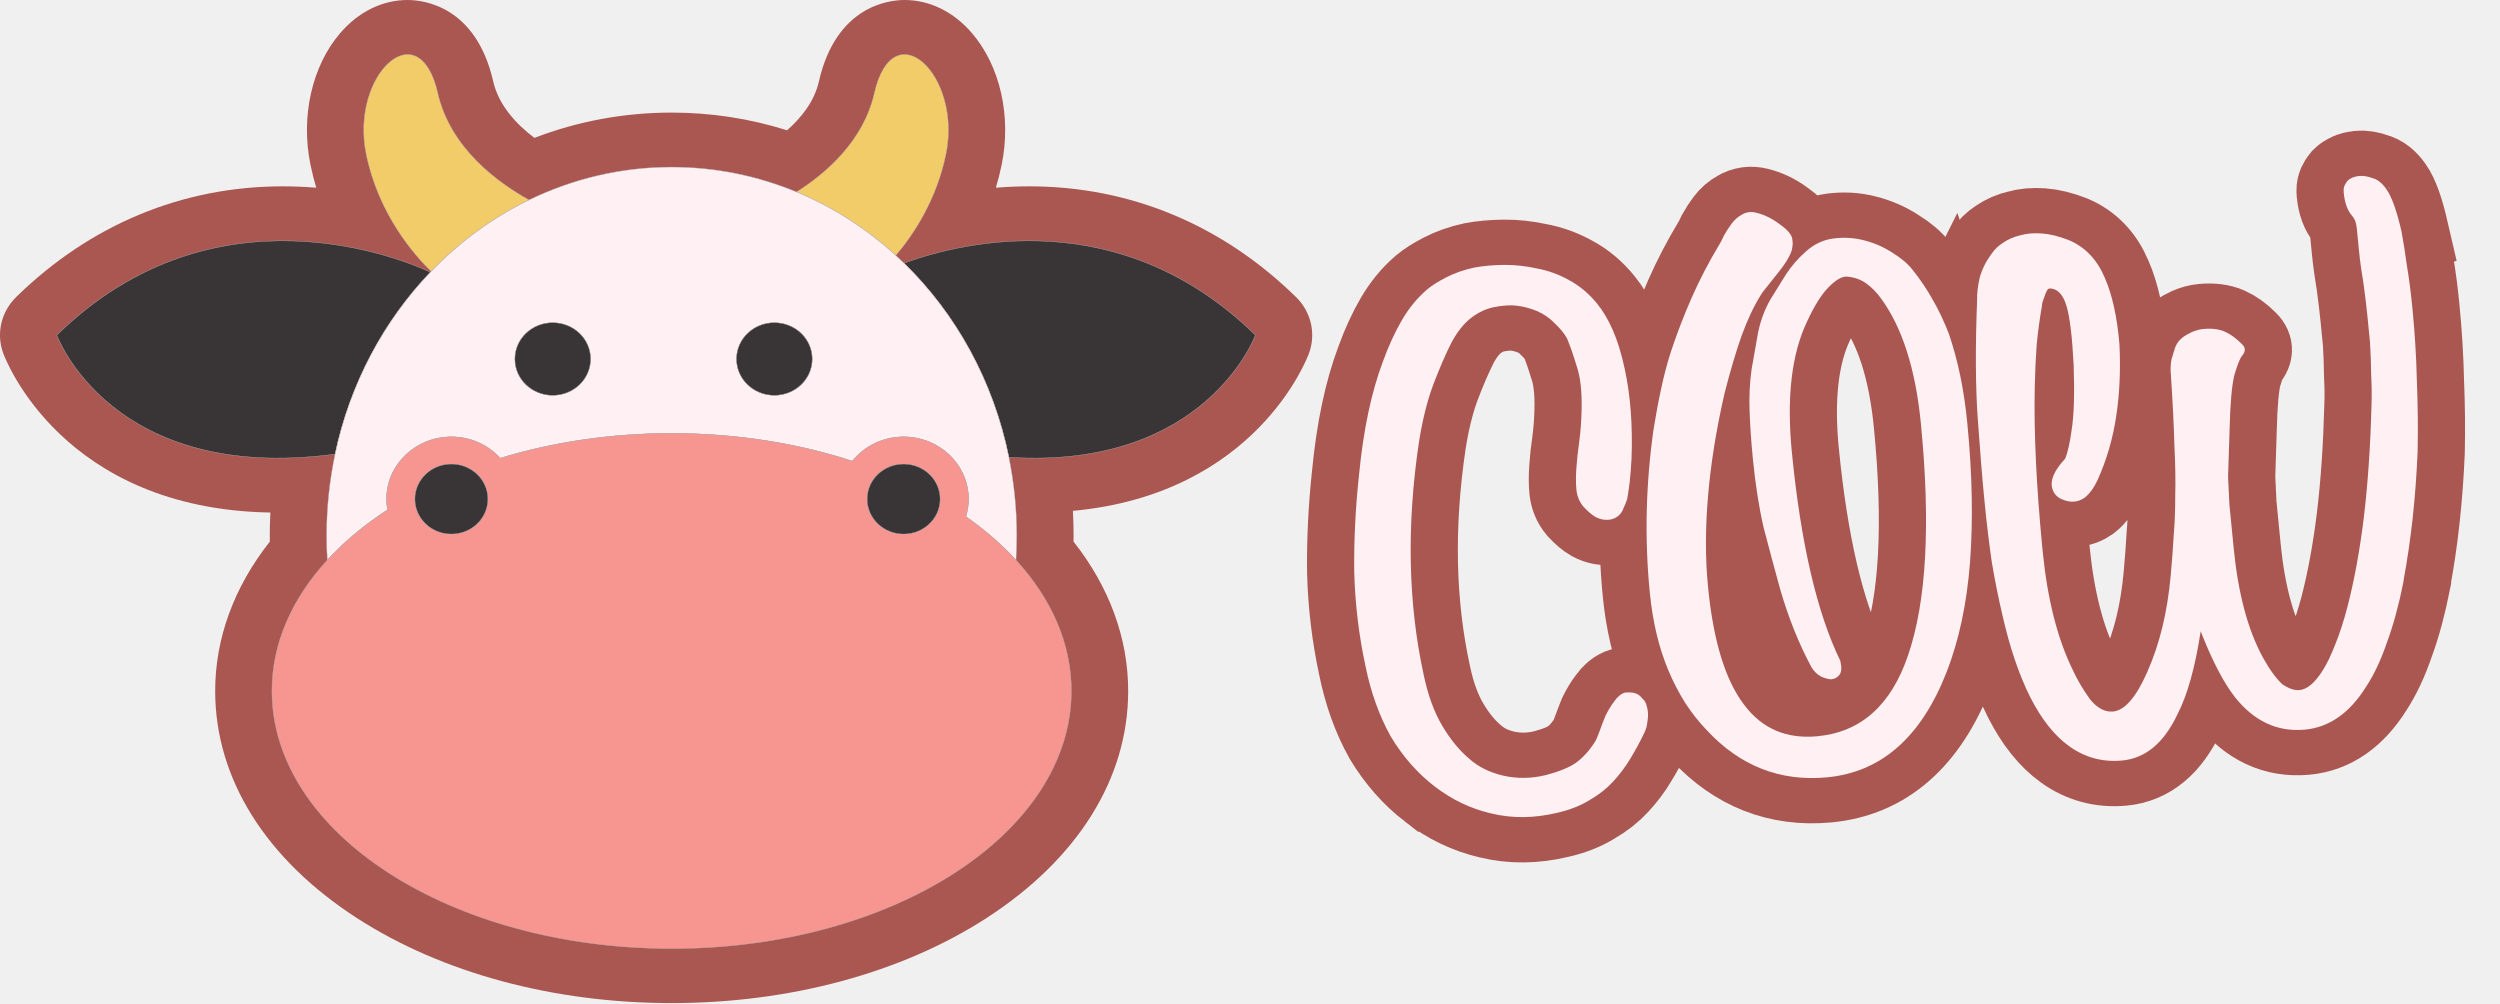
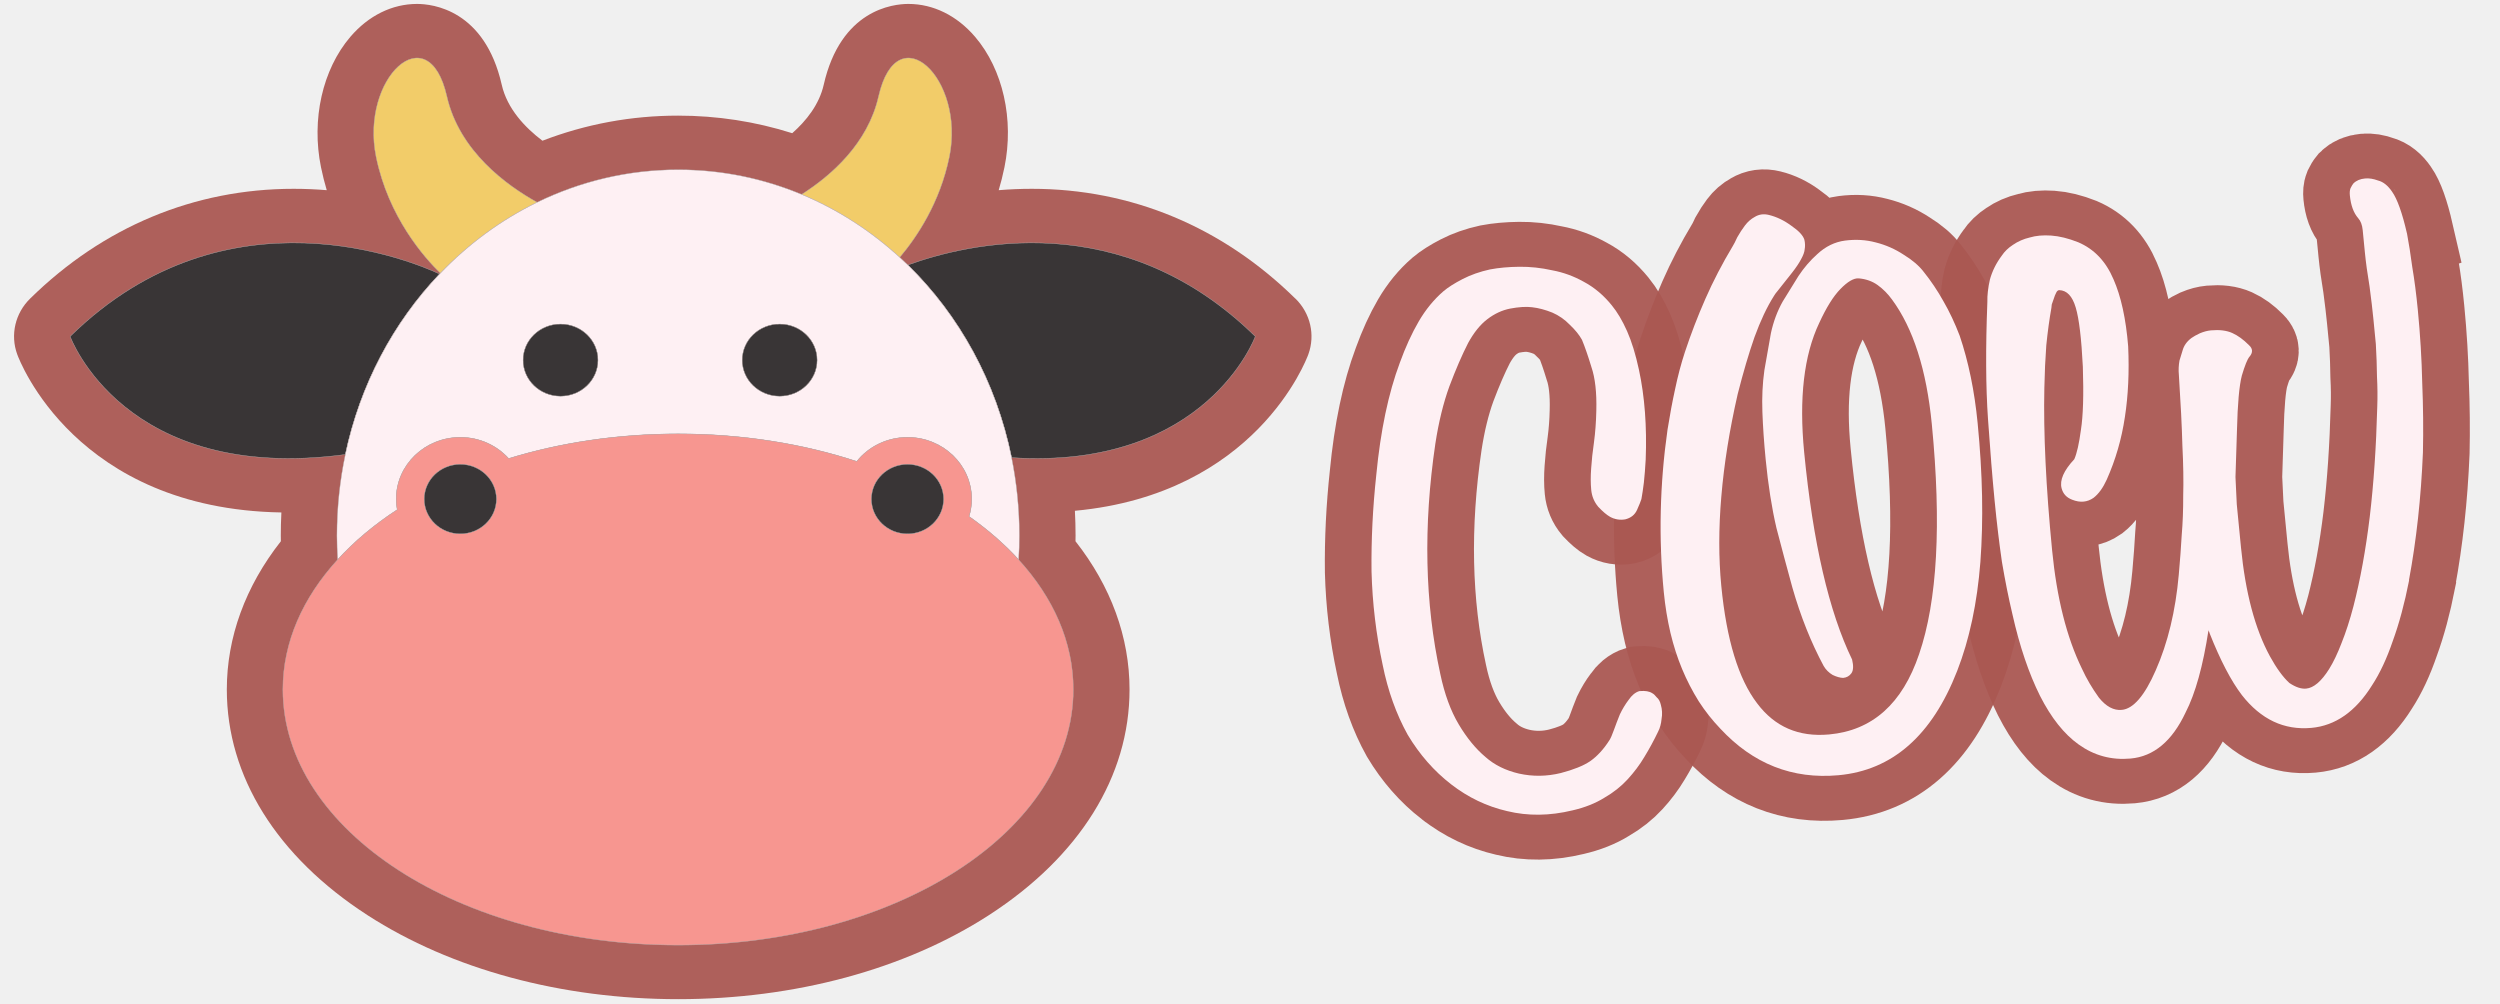
<svg xmlns="http://www.w3.org/2000/svg" width="162" height="65" viewBox="0 0 162 65" id="svg6809" version="1.1">
  <defs id="defs6811" />
  <g id="layer1" transform="translate(0,-987.3622)">
    <g id="g3451">
-       <g transform="matrix(0.3930715,0,0,0.377194,-973.4,843.1464)" id="g6075">
-         <path id="path4164-6-2" style="fill:#aa5752;fill-opacity:1;fill-rule:nonzero;stroke:none;stroke-width:0.106;stroke-opacity:1" d="m 2690.033,433.361 c -12.187,-12.438 -27.383,-19.012 -43.946,-19.012 -1.899,0 -3.743,0.085 -5.519,0.237 0.368,-1.273 0.692,-2.596 0.961,-3.966 1.629,-8.279 -0.247,-16.933 -4.895,-22.584 -3.022,-3.674 -6.97,-5.697 -11.119,-5.697 -2.594,0 -11.279,1.01 -14.122,14.003 -0.746,3.413 -2.892,6.22 -5.248,8.381 -6.148,-2.021 -12.524,-3.042 -19.025,-3.042 -7.813,0 -15.4,1.46 -22.627,4.345 -2.882,-2.269 -5.874,-5.526 -6.784,-9.684 -2.842,-12.993 -11.528,-14.003 -14.122,-14.003 -4.149,0 -8.098,2.023 -11.118,5.697 -4.648,5.651 -6.524,14.305 -4.896,22.584 0.27,1.371 0.592,2.694 0.958,3.966 -1.774,-0.151 -3.615,-0.237 -5.514,-0.237 -16.564,0 -31.761,6.575 -43.949,19.013 -2.494,2.544 -3.327,6.282 -2.149,9.644 0.387,1.105 9.774,26.782 44.048,27.384 -0.065,1.33 -0.099,2.664 -0.099,3.998 0,0.326 0,0.656 0.013,0.989 -5.91,7.812 -9.013,16.615 -9.013,25.668 0,15.039 8.325,28.913 23.442,39.067 13.973,9.385 32.374,14.553 51.815,14.553 19.44,0 37.842,-5.168 51.815,-14.553 15.116,-10.154 23.441,-24.028 23.441,-39.067 0,-9.053 -3.101,-17.857 -9.011,-25.668 0.013,-0.333 0.013,-0.663 0.013,-0.989 0,-1.429 -0.038,-2.858 -0.112,-4.285 30.103,-2.904 38.559,-26.05 38.927,-27.098 1.173,-3.361 0.343,-7.098 -2.153,-9.641" />
-         <path id="path4180-6-6" style="fill:#f2cc69;fill-opacity:1;fill-rule:nonzero;stroke:#b3b3b3;stroke-width:0.062" d="m 2632.345,408.812 c 2.673,-13.589 -8.688,-24.728 -11.808,-10.471 -1.794,8.201 -7.933,13.744 -12.829,16.977 6.019,2.603 11.54,6.313 16.364,10.906 2.919,-3.593 6.72,-9.525 8.272,-17.413" />
-         <path id="path4182-3-1" style="fill:#393536;fill-opacity:1;fill-rule:nonzero;stroke:#b3b3b3;stroke-width:0.062" d="m 2683.35,439.913 c -22.19,-22.646 -48.074,-16.101 -57.933,-12.371 8.575,8.696 14.749,20.273 17.298,33.356 32.536,2.151 40.636,-20.985 40.636,-20.985" />
-         <path id="path4184-5-8" style="fill:#f2cc69;fill-opacity:1;fill-rule:nonzero;stroke:#b3b3b3;stroke-width:0.062" d="m 2563.61,416.687 c -5.05,-2.905 -12.965,-8.841 -15.044,-18.345 -3.119,-14.258 -14.48,-3.119 -11.807,10.471 2.053,10.438 8.045,17.453 10.716,20.149 4.674,-5.059 10.124,-9.233 16.135,-12.274" />
-         <path id="path4186-2-7" style="fill:#393536;fill-opacity:1;fill-rule:nonzero;stroke:#b3b3b3;stroke-width:0.062" d="m 2485.755,439.913 c 0,0 8.955,25.59 45.878,20.442 2.457,-12.097 8.024,-22.88 15.715,-31.256 -4.034,-1.964 -35.389,-15.928 -61.593,10.814" />
-         <path id="path4220-3-9" style="fill:#fef0f3;fill-opacity:1;fill-rule:nonzero;stroke:#b3b3b3;stroke-width:0.062" d="m 2604.052,450.25 c -3.445,0 -6.238,-2.793 -6.238,-6.238 0,-3.445 2.793,-6.238 6.238,-6.238 3.445,0 6.238,2.793 6.238,6.238 0,3.445 -2.792,6.238 -6.238,6.238 z m -36.536,0 c -3.445,0 -6.238,-2.793 -6.238,-6.238 0,-3.445 2.793,-6.238 6.238,-6.238 3.445,0 6.239,2.793 6.239,6.238 0,3.445 -2.793,6.238 -6.239,6.238 z m 56.558,-24.024 c -4.824,-4.593 -10.346,-8.303 -16.364,-10.906 -6.385,-2.761 -13.327,-4.279 -20.588,-4.279 -8.384,0 -16.344,2.021 -23.51,5.647 -6.011,3.042 -11.461,7.215 -16.135,12.274 l -0.127,0.138 c -7.691,8.376 -13.258,19.158 -15.715,31.256 -0.917,4.514 -1.403,9.209 -1.403,14.032 0,1.402 0.045,2.792 0.126,4.17 2.775,-3.153 6.114,-6.056 9.928,-8.643 -0.104,-0.599 -0.17,-1.212 -0.17,-1.842 0,-5.906 4.787,-10.693 10.693,-10.693 3.216,0 6.093,1.427 8.054,3.674 8.564,-2.735 18.145,-4.268 28.26,-4.268 10.717,0 20.836,1.72 29.781,4.769 1.956,-2.535 5.014,-4.175 8.464,-4.175 5.906,0 10.693,4.788 10.693,10.693 0,1.047 -0.157,2.056 -0.438,3.012 3.127,2.283 5.9,4.787 8.265,7.473 0.081,-1.379 0.126,-2.769 0.126,-4.17 0,-4.63 -0.451,-9.141 -1.297,-13.489 -2.549,-13.082 -8.723,-24.659 -17.298,-33.356 -0.441,-0.447 -0.89,-0.885 -1.343,-1.317" />
-         <path id="path4222-7-2" style="fill:#f79690;fill-opacity:1;fill-rule:nonzero;stroke:#b3b3b3;stroke-width:0.062" d="m 2550.807,462.057 c 3.322,0 6.015,2.693 6.015,6.015 0,3.322 -2.693,6.015 -6.015,6.015 -3.322,0 -6.015,-2.693 -6.015,-6.015 0,-3.322 2.693,-6.015 6.015,-6.015 z m 74.558,0 c 3.322,0 6.015,2.693 6.015,6.015 0,3.322 -2.693,6.015 -6.015,6.015 -3.322,0 -6.016,-2.693 -6.016,-6.015 0,-3.322 2.693,-6.015 6.016,-6.015 z m 10.256,9.027 c 0.28,-0.956 0.438,-1.965 0.438,-3.012 0,-5.906 -4.788,-10.693 -10.693,-10.693 -3.45,0 -6.508,1.64 -8.464,4.175 -8.945,-3.049 -19.064,-4.769 -29.781,-4.769 -10.115,0 -19.696,1.533 -28.26,4.268 -1.961,-2.247 -4.838,-3.674 -8.054,-3.674 -5.906,0 -10.693,4.788 -10.693,10.693 0,0.629 0.065,1.242 0.17,1.842 -3.813,2.588 -7.153,5.49 -9.928,8.643 -5.8,6.59 -9.132,14.277 -9.132,22.487 0,24.444 29.503,44.259 65.897,44.259 36.394,0 65.895,-19.815 65.895,-44.259 0,-8.21 -3.332,-15.897 -9.13,-22.487 -2.365,-2.686 -5.138,-5.19 -8.265,-7.473" />
-         <path id="path4224-2-0" style="fill:#393536;fill-opacity:1;fill-rule:nonzero;stroke:#b3b3b3;stroke-width:0.062" d="m 2567.516,437.774 c -3.445,0 -6.238,2.793 -6.238,6.238 0,3.445 2.793,6.238 6.238,6.238 3.445,0 6.239,-2.793 6.239,-6.238 0,-3.445 -2.793,-6.238 -6.239,-6.238" />
-         <path id="path4226-6-2" style="fill:#393536;fill-opacity:1;fill-rule:nonzero;stroke:#b3b3b3;stroke-width:0.062" d="m 2610.29,444.012 c 0,-3.445 -2.792,-6.238 -6.238,-6.238 -3.445,0 -6.238,2.793 -6.238,6.238 0,3.445 2.793,6.238 6.238,6.238 3.445,0 6.238,-2.793 6.238,-6.238" />
-         <path id="path4262-5-3" style="fill:#393536;fill-opacity:1;fill-rule:nonzero;stroke:#b3b3b3;stroke-width:0.062" d="m 2550.807,474.087 c 3.322,0 6.015,-2.693 6.015,-6.015 0,-3.322 -2.693,-6.015 -6.015,-6.015 -3.322,0 -6.015,2.693 -6.015,6.015 0,3.322 2.693,6.015 6.015,6.015" />
-         <path id="path4264-6-7" style="fill:#393536;fill-opacity:1;fill-rule:nonzero;stroke:#b3b3b3;stroke-width:0.062" d="m 2619.349,468.072 c 0,3.322 2.693,6.015 6.016,6.015 3.322,0 6.015,-2.693 6.015,-6.015 0,-3.322 -2.693,-6.015 -6.015,-6.015 -3.322,0 -6.016,2.693 -6.016,6.015" />
-       </g>
-       <g transform="matrix(0.1853881,0.01896453,-0.01976281,0.1778996,25.20214,931.3616)" id="g5819-5">
-         <g id="text5215-3-8-9" style="font-style:normal;font-variant:normal;font-weight:normal;font-stretch:normal;font-size:236.428px;line-height:125%;font-family:Ubuntu;-inkscape-font-specification:Ubuntu;letter-spacing:0px;word-spacing:0px;fill:#ffffff;fill-opacity:1;stroke:#aa5752;stroke-width:32.8;stroke-linecap:butt;stroke-linejoin:miter;stroke-miterlimit:4;stroke-dasharray:none;stroke-opacity:1" transform="matrix(0.9800887,-0.1985601,0.1985601,0.9800887,0,0)">
-           <path id="path3438" style="font-style:normal;font-variant:normal;font-weight:normal;font-stretch:normal;font-family:'Variane Script';-inkscape-font-specification:'Variane Script';fill:#ffffff;stroke:#aa5752;stroke-width:32.8;stroke-miterlimit:4;stroke-dasharray:none;stroke-opacity:1" d="m 305.945,629.258 q -8.275,-8.039 -13.476,-19.387 -4.965,-11.821 -6.384,-26.243 -1.891,-17.023 -0.709,-34.282 1.419,-17.259 4.965,-34.991 4.492,-23.879 12.058,-39.956 3.783,-8.275 8.039,-14.422 4.256,-6.147 9.694,-10.166 2.601,-1.891 7.093,-3.783 4.492,-1.891 9.93,-2.601 4.729,-0.473 10.403,0 5.674,0.473 11.349,2.364 5.674,1.655 10.639,5.201 5.201,3.546 8.984,9.457 2.601,4.019 4.492,9.93 1.891,5.911 2.837,14.422 1.655,14.895 -0.709,32.863 -0.709,4.729 -1.419,8.275 -0.709,3.31 -1.419,5.911 -0.473,1.182 -1.891,3.783 -1.419,2.601 -4.492,3.074 -2.837,0.236 -5.201,-1.419 -1.655,-1.182 -3.783,-4.019 -1.891,-2.837 -1.891,-6.384 0,-3.546 0.709,-7.802 0.709,-4.492 1.891,-9.457 1.182,-5.201 1.891,-11.349 1.182,-9.93 -0.236,-16.077 -1.182,-6.147 -2.364,-10.166 -1.182,-2.837 -3.783,-5.911 -2.364,-3.074 -5.674,-4.965 -3.546,-1.891 -6.856,-2.601 -3.074,-0.709 -7.802,-0.236 -4.256,0.473 -8.275,3.074 -4.019,2.601 -7.566,8.039 -3.783,6.147 -8.039,15.131 -4.019,8.748 -6.856,20.333 -10.639,44.448 -6.147,83.932 1.182,11.112 4.729,18.914 3.546,7.802 8.275,12.767 4.256,4.729 11.112,7.093 7.093,2.364 14.659,1.182 6.856,-1.182 10.639,-3.31 4.019,-2.364 7.566,-7.093 0.709,-0.946 1.891,-3.546 1.182,-2.601 2.601,-5.438 1.655,-2.837 3.546,-4.965 1.891,-2.364 4.019,-2.837 l 0.236,0 q 2.837,0 4.256,1.182 0.709,0.473 1.419,1.655 0.946,0.946 1.182,2.837 0.473,2.601 -0.236,5.201 -0.473,2.601 -1.655,4.492 -2.601,4.492 -5.674,8.748 -2.837,4.019 -6.62,7.566 -3.783,3.546 -8.748,5.911 -4.965,2.601 -11.585,3.546 -12.294,1.891 -22.933,-1.891 -10.403,-3.546 -18.678,-11.585 z" />
-           <path id="path3440" style="font-style:normal;font-variant:normal;font-weight:normal;font-stretch:normal;font-family:'Variane Script';-inkscape-font-specification:'Variane Script';fill:#ffffff;stroke:#aa5752;stroke-width:32.8;stroke-miterlimit:4;stroke-dasharray:none;stroke-opacity:1" d="m 499.258,482.909 q 3.31,14.659 3.31,32.391 0,14.186 -0.946,26.716 -0.946,12.531 -2.837,23.879 -3.783,22.224 -11.821,38.774 -16.55,34.046 -45.158,34.046 -24.352,0 -39.72,-20.806 -3.783,-4.965 -6.62,-10.639 -2.837,-5.911 -4.729,-12.294 -1.891,-6.384 -2.837,-13.476 -0.946,-7.329 -0.946,-15.131 0,-29.553 6.856,-58.87 1.891,-7.566 4.019,-14.422 2.128,-7.093 4.729,-13.24 4.019,-9.457 8.984,-18.678 4.965,-9.221 11.349,-18.205 0.709,-0.946 1.891,-3.074 1.419,-2.128 3.074,-4.019 1.655,-1.891 3.783,-2.837 2.364,-1.182 4.965,-0.236 4.019,1.419 7.566,4.729 3.546,3.074 4.019,5.438 0.236,1.891 -0.236,3.546 -0.236,1.419 -1.655,3.546 -1.182,1.891 -3.546,4.492 -2.128,2.364 -5.674,6.147 -0.946,0.946 -1.419,1.655 -4.256,5.674 -8.275,14.422 -3.783,8.511 -7.802,20.096 -6.147,19.151 -9.221,36.646 -3.074,17.259 -3.074,32.627 0,29.553 8.511,43.739 8.039,13.713 24.116,13.713 22.933,0 34.282,-26.243 12.294,-28.135 12.294,-83.223 0,-29.79 -9.694,-46.576 -1.891,-3.31 -4.492,-5.674 -2.601,-2.364 -6.384,-3.074 -2.601,-0.473 -6.856,3.31 -4.019,3.546 -8.511,11.585 -9.694,16.786 -9.694,46.576 0,49.65 9.694,76.839 0.473,3.546 -0.709,4.965 -1.182,1.419 -3.074,1.419 -1.655,-0.236 -3.546,-1.419 -1.891,-1.419 -2.837,-3.546 -5.438,-13.476 -8.275,-29.553 -1.891,-11.349 -3.546,-22.224 -1.419,-11.112 -1.419,-25.298 0,-9.221 0.473,-17.259 0.473,-8.039 2.128,-15.131 1.891,-7.093 3.546,-13.24 1.891,-6.147 5.201,-11.112 3.31,-4.492 6.384,-8.748 3.31,-4.256 7.329,-7.329 4.729,-3.783 10.166,-4.019 5.674,-0.236 10.639,1.655 5.201,1.891 9.457,5.438 4.256,3.31 6.384,6.856 3.31,5.201 5.911,11.349 2.601,5.911 4.492,13.004 z" />
-           <path id="path3442" style="font-style:normal;font-variant:normal;font-weight:normal;font-stretch:normal;font-family:'Variane Script';-inkscape-font-specification:'Variane Script';fill:#ffffff;stroke:#aa5752;stroke-width:32.8;stroke-miterlimit:4;stroke-dasharray:none;stroke-opacity:1" d="m 659.308,460.449 q 0.473,5.438 0.709,12.531 0.473,6.856 0.473,15.604 0,13.713 -0.946,26.716 -0.709,13.004 -2.128,25.298 -3.31,24.588 -9.221,45.867 l 0,0.236 q -3.546,12.294 -7.802,21.515 -4.019,9.221 -8.748,15.368 -9.93,13.476 -22.697,13.476 -14.422,0 -23.17,-14.186 -4.965,-8.275 -9.221,-23.643 0,-0.473 -0.236,-0.709 0,-0.236 0,-0.473 -4.729,19.387 -10.876,29.317 -8.511,14.895 -20.806,14.895 -10.166,0 -17.732,-6.856 -7.093,-6.384 -11.821,-18.914 -4.729,-12.767 -6.856,-30.499 -1.182,-8.984 -1.891,-19.387 -0.473,-10.403 -0.473,-22.461 0,-12.531 0.473,-30.026 0.473,-17.496 3.783,-42.557 0.236,-3.546 1.655,-8.039 1.655,-4.492 4.965,-8.275 1.655,-2.128 4.256,-3.546 2.837,-1.655 6.147,-2.128 3.31,-0.709 7.566,0 4.256,0.709 9.221,3.31 8.039,4.492 11.112,14.659 3.074,9.694 2.837,24.825 -0.709,13.949 -3.546,25.534 -2.837,11.821 -8.511,22.224 -2.364,4.256 -5.201,6.147 -3.546,2.128 -7.566,0 -2.837,-1.419 -3.31,-4.492 -0.709,-4.492 5.438,-10.166 1.655,-3.074 3.31,-10.403 1.891,-7.566 2.837,-22.933 0.709,-15.604 -0.473,-21.751 -1.182,-6.384 -5.201,-6.856 -0.709,0 -1.182,0.946 -0.473,0.709 -0.946,1.891 -0.473,0.946 -0.946,2.128 -0.236,0.946 -0.236,1.182 -1.655,6.147 -3.074,13.476 -1.182,7.093 -2.128,15.368 -2.837,24.588 -2.837,59.343 0,26.243 6.384,43.976 1.891,5.674 4.965,11.112 3.31,5.201 7.566,5.201 6.147,0 13.24,-13.24 7.802,-14.422 11.349,-34.046 1.419,-7.802 2.364,-14.186 1.182,-6.62 1.891,-14.422 0.946,-7.802 1.419,-18.205 0.709,-10.403 1.182,-25.771 0,-2.601 0.709,-5.201 0.473,-1.182 1.419,-3.546 0.946,-2.601 3.546,-4.256 1.182,-0.709 3.074,-1.419 2.128,-0.709 4.019,-0.709 4.492,0 7.329,1.655 2.837,1.655 5.438,4.965 1.891,2.128 -0.236,4.256 -1.182,1.182 -3.31,6.62 -1.891,5.438 -3.546,19.623 -0.709,5.674 -1.182,9.457 -0.473,3.546 -0.946,7.566 -0.236,4.019 -0.473,9.93 0,5.674 0,15.841 0,24.825 6.384,40.429 2.837,6.856 5.911,10.403 3.074,2.601 5.674,2.601 4.019,0 8.748,-6.384 2.601,-3.546 5.201,-8.984 2.837,-5.674 5.438,-13.004 4.965,-14.186 8.748,-31.918 3.783,-17.968 6.384,-39.72 0.709,-5.438 0.946,-11.112 0.473,-5.674 0.709,-11.821 0,-4.019 0,-8.984 0,-5.201 -0.236,-12.058 -0.473,-7.329 -0.473,-12.531 0,-5.201 0,-8.275 0,-2.837 -1.182,-4.492 -2.128,-3.074 -2.128,-8.511 0,-1.655 0.473,-2.601 0.709,-1.182 1.182,-1.655 1.655,-1.419 4.256,-1.419 2.128,0 4.492,1.182 2.601,0.946 4.492,4.492 2.364,4.256 3.783,15.604 z" />
+       <g id="g6789" transform="matrix(0.9846327,0,0,0.9846327,-57.16736,921.4269)">
+         <path id="path4164-6-2-3" style="fill:#aa5752;fill-opacity:0.941;fill-rule:nonzero;stroke:none;stroke-width:0.106;stroke-opacity:1" d="m 143.309,86.616 c -4.81,-4.728 -10.808,-7.226 -17.346,-7.226 -0.75,0 -1.477,0.032 -2.178,0.09 0.145,-0.484 0.273,-0.987 0.379,-1.508 0.643,-3.147 -0.098,-6.436 -1.932,-8.584 -1.193,-1.396 -2.751,-2.165 -4.389,-2.165 -1.024,0 -4.452,0.384 -5.574,5.322 -0.295,1.297 -1.141,2.364 -2.071,3.185 -2.427,-0.768 -4.944,-1.156 -7.509,-1.156 -3.084,0 -6.079,0.555 -8.931,1.652 -1.138,-0.862 -2.319,-2.1 -2.678,-3.681 -1.122,-4.938 -4.55,-5.322 -5.574,-5.322 -1.638,0 -3.196,0.769 -4.389,2.165 -1.835,2.148 -2.575,5.437 -1.932,8.584 0.107,0.521 0.234,1.024 0.378,1.508 -0.7,-0.057 -1.427,-0.09 -2.176,-0.09 -6.538,0 -12.537,2.499 -17.347,7.227 -0.984,0.967 -1.313,2.388 -0.848,3.665 0.153,0.42 3.858,10.179 17.386,10.408 -0.026,0.506 -0.039,1.013 -0.039,1.519 0,0.124 0,0.25 0.005,0.376 -2.333,2.969 -3.557,6.315 -3.557,9.756 0,5.716 3.286,10.989 9.253,14.849 5.515,3.567 12.779,5.531 20.452,5.531 7.673,0 14.937,-1.964 20.452,-5.531 5.967,-3.859 9.252,-9.133 9.252,-14.849 0,-3.441 -1.224,-6.787 -3.557,-9.756 0.005,-0.126 0.005,-0.252 0.005,-0.376 0,-0.543 -0.015,-1.086 -0.044,-1.629 11.882,-1.104 15.22,-9.901 15.365,-10.3 0.463,-1.277 0.135,-2.698 -0.85,-3.664" />
+         <path id="path4180-6-6-6" style="fill:#f2cc69;fill-opacity:1;fill-rule:nonzero;stroke:#b3b3b3;stroke-width:0.024" d="m 120.539,77.285 c 1.055,-5.165 -3.429,-9.399 -4.661,-3.98 -0.708,3.117 -3.131,5.224 -5.064,6.453 2.376,0.989 4.555,2.399 6.459,4.145 1.152,-1.365 2.653,-3.62 3.265,-6.618" />
+         <path id="path4182-3-1-7" style="fill:#393536;fill-opacity:1;fill-rule:nonzero;stroke:#b3b3b3;stroke-width:0.024" d="m 140.671,89.106 c -8.759,-8.607 -18.976,-6.12 -22.867,-4.702 3.385,3.305 5.822,7.706 6.828,12.678 12.842,0.818 16.039,-7.976 16.039,-7.976" />
+         <path id="path4184-5-8-5" style="fill:#f2cc69;fill-opacity:1;fill-rule:nonzero;stroke:#b3b3b3;stroke-width:0.024" d="m 93.408,80.278 c -1.993,-1.104 -5.117,-3.36 -5.938,-6.973 -1.231,-5.419 -5.716,-1.185 -4.66,3.98 0.81,3.967 3.176,6.634 4.23,7.658 1.845,-1.923 3.996,-3.509 6.369,-4.665" />
+         <path id="path4186-2-7-3" style="fill:#393536;fill-opacity:1;fill-rule:nonzero;stroke:#b3b3b3;stroke-width:0.024" d="m 62.677,89.106 c 0,0 3.535,9.726 18.109,7.77 0.97,-4.598 3.167,-8.696 6.203,-11.88 C 85.397,84.249 73.02,78.941 62.677,89.106" />
+         <path id="path4220-3-9-5" style="fill:#fef0f3;fill-opacity:1;fill-rule:nonzero;stroke:#b3b3b3;stroke-width:0.024" d="m 109.371,93.035 c -1.36,0 -2.462,-1.062 -2.462,-2.371 0,-1.309 1.103,-2.371 2.462,-2.371 1.36,0 2.462,1.061 2.462,2.371 0,1.309 -1.102,2.371 -2.462,2.371 z m -14.421,0 c -1.36,0 -2.462,-1.062 -2.462,-2.371 0,-1.309 1.102,-2.371 2.462,-2.371 1.36,0 2.462,1.061 2.462,2.371 0,1.309 -1.102,2.371 -2.462,2.371 z m 22.324,-9.131 c -1.904,-1.746 -4.084,-3.156 -6.459,-4.145 -2.52,-1.05 -5.26,-1.626 -8.126,-1.626 -3.309,0 -6.451,0.768 -9.28,2.146 -2.373,1.156 -4.524,2.742 -6.369,4.665 l -0.05,0.052 c -3.036,3.183 -5.233,7.282 -6.203,11.88 -0.362,1.716 -0.554,3.5 -0.554,5.333 0,0.533 0.018,1.061 0.05,1.585 1.095,-1.198 2.413,-2.302 3.919,-3.285 -0.041,-0.228 -0.067,-0.461 -0.067,-0.7 0,-2.245 1.89,-4.064 4.221,-4.064 1.269,0 2.405,0.542 3.179,1.396 3.38,-1.04 7.162,-1.622 11.155,-1.622 4.23,0 8.224,0.654 11.755,1.813 0.772,-0.963 1.979,-1.587 3.341,-1.587 2.331,0 4.221,1.82 4.221,4.064 0,0.398 -0.062,0.782 -0.173,1.145 1.234,0.868 2.329,1.819 3.262,2.84 0.032,-0.524 0.05,-1.052 0.05,-1.585 0,-1.76 -0.178,-3.475 -0.512,-5.127 -1.006,-4.972 -3.443,-9.373 -6.828,-12.678 -0.174,-0.17 -0.351,-0.336 -0.53,-0.5" />
+         <path id="path4222-7-2-6" style="fill:#f79690;fill-opacity:1;fill-rule:nonzero;stroke:#b3b3b3;stroke-width:0.024" d="m 88.354,97.522 c 1.311,0 2.374,1.024 2.374,2.286 0,1.263 -1.063,2.286 -2.374,2.286 -1.311,0 -2.374,-1.023 -2.374,-2.286 0,-1.263 1.063,-2.286 2.374,-2.286 z m 29.429,0 c 1.311,0 2.374,1.024 2.374,2.286 0,1.263 -1.063,2.286 -2.374,2.286 -1.311,0 -2.374,-1.023 -2.374,-2.286 0,-1.263 1.063,-2.286 2.374,-2.286 z m 4.048,3.431 c 0.111,-0.363 0.173,-0.747 0.173,-1.145 0,-2.245 -1.89,-4.064 -4.221,-4.064 -1.362,0 -2.569,0.623 -3.341,1.587 -3.531,-1.159 -7.525,-1.813 -11.755,-1.813 -3.993,0 -7.774,0.583 -11.155,1.622 -0.774,-0.854 -1.91,-1.396 -3.179,-1.396 -2.331,0 -4.221,1.82 -4.221,4.064 0,0.239 0.026,0.472 0.067,0.7 -1.505,0.984 -2.823,2.087 -3.919,3.285 -2.289,2.505 -3.605,5.426 -3.605,8.547 0,9.291 11.645,16.822 26.011,16.822 14.365,0 26.01,-7.532 26.01,-16.822 0,-3.121 -1.315,-6.042 -3.604,-8.547 -0.933,-1.021 -2.028,-1.973 -3.262,-2.84" />
+         <path id="path4224-2-0-2" style="fill:#393536;fill-opacity:1;fill-rule:nonzero;stroke:#b3b3b3;stroke-width:0.024" d="m 94.949,88.293 c -1.36,0 -2.462,1.061 -2.462,2.371 0,1.309 1.102,2.371 2.462,2.371 1.36,0 2.462,-1.062 2.462,-2.371 0,-1.309 -1.102,-2.371 -2.462,-2.371" />
+         <path id="path4226-6-2-9" style="fill:#393536;fill-opacity:1;fill-rule:nonzero;stroke:#b3b3b3;stroke-width:0.024" d="m 111.833,90.664 c 0,-1.309 -1.102,-2.371 -2.462,-2.371 -1.36,0 -2.462,1.061 -2.462,2.371 0,1.309 1.103,2.371 2.462,2.371 1.36,0 2.462,-1.062 2.462,-2.371" />
+         <path id="path4262-5-3-1" style="fill:#393536;fill-opacity:1;fill-rule:nonzero;stroke:#b3b3b3;stroke-width:0.024" d="m 88.354,102.095 c 1.311,0 2.374,-1.023 2.374,-2.286 0,-1.263 -1.063,-2.286 -2.374,-2.286 -1.311,0 -2.374,1.024 -2.374,2.286 0,1.263 1.063,2.286 2.374,2.286" />
+         <path id="path4264-6-7-2" style="fill:#393536;fill-opacity:1;fill-rule:nonzero;stroke:#b3b3b3;stroke-width:0.024" d="m 115.409,99.809 c 0,1.263 1.063,2.286 2.374,2.286 1.311,0 2.374,-1.023 2.374,-2.286 0,-1.263 -1.063,-2.286 -2.374,-2.286 -1.311,0 -2.374,1.024 -2.374,2.286" />
+         <g id="g6364">
+           <g transform="matrix(0.1861635,0.01910984,-0.01984548,0.1792627,85.50783,10.79295)" id="g5819-5-7">
+             <g transform="matrix(0.9800887,-0.1985601,0.1985601,0.9800887,0,0)" style="font-style:normal;font-variant:normal;font-weight:normal;font-stretch:normal;font-size:236.428px;line-height:125%;font-family:Ubuntu;-inkscape-font-specification:Ubuntu;letter-spacing:0px;word-spacing:0px;fill:#ffffff;fill-opacity:1;stroke:#aa5752;stroke-width:32.8;stroke-linecap:butt;stroke-linejoin:miter;stroke-miterlimit:4;stroke-dasharray:none;stroke-opacity:0.941" id="text5215-3-8-9-0">
+               <path d="m 305.945,629.258 q -8.275,-8.039 -13.476,-19.387 -4.965,-11.821 -6.384,-26.243 -1.891,-17.023 -0.709,-34.282 1.419,-17.259 4.965,-34.991 4.492,-23.879 12.058,-39.956 3.783,-8.275 8.039,-14.422 4.256,-6.147 9.694,-10.166 2.601,-1.891 7.093,-3.783 4.492,-1.891 9.93,-2.601 4.729,-0.473 10.403,0 5.674,0.473 11.349,2.364 5.674,1.655 10.639,5.201 5.201,3.546 8.984,9.457 2.601,4.019 4.492,9.93 1.891,5.911 2.837,14.422 1.655,14.895 -0.709,32.863 -0.709,4.729 -1.419,8.275 -0.709,3.31 -1.419,5.911 -0.473,1.182 -1.891,3.783 -1.419,2.601 -4.492,3.074 -2.837,0.236 -5.201,-1.419 -1.655,-1.182 -3.783,-4.019 -1.891,-2.837 -1.891,-6.384 0,-3.546 0.709,-7.802 0.709,-4.492 1.891,-9.457 1.182,-5.201 1.891,-11.349 1.182,-9.93 -0.236,-16.077 -1.182,-6.147 -2.364,-10.166 -1.182,-2.837 -3.783,-5.911 -2.364,-3.074 -5.674,-4.965 -3.546,-1.891 -6.856,-2.601 -3.074,-0.709 -7.802,-0.236 -4.256,0.473 -8.275,3.074 -4.019,2.601 -7.566,8.039 -3.783,6.147 -8.039,15.131 -4.019,8.748 -6.856,20.333 -10.639,44.448 -6.147,83.932 1.182,11.112 4.729,18.914 3.546,7.802 8.275,12.767 4.256,4.729 11.112,7.093 7.093,2.364 14.659,1.182 6.856,-1.182 10.639,-3.31 4.019,-2.364 7.566,-7.093 0.709,-0.946 1.891,-3.546 1.182,-2.601 2.601,-5.438 1.655,-2.837 3.546,-4.965 1.891,-2.364 4.019,-2.837 l 0.236,0 q 2.837,0 4.256,1.182 0.709,0.473 1.419,1.655 0.946,0.946 1.182,2.837 0.473,2.601 -0.236,5.201 -0.473,2.601 -1.655,4.492 -2.601,4.492 -5.674,8.748 -2.837,4.019 -6.62,7.566 -3.783,3.546 -8.748,5.911 -4.965,2.601 -11.585,3.546 -12.294,1.891 -22.933,-1.891 -10.403,-3.546 -18.678,-11.585 z" style="font-style:normal;font-variant:normal;font-weight:normal;font-stretch:normal;font-family:'Variane Script';-inkscape-font-specification:'Variane Script';fill:#ffffff;stroke:#aa5752;stroke-width:32.8;stroke-miterlimit:4;stroke-dasharray:none;stroke-opacity:0.941" id="path6402" />
+               <path d="m 499.258,482.909 q 3.31,14.659 3.31,32.391 0,14.186 -0.946,26.716 -0.946,12.531 -2.837,23.879 -3.783,22.224 -11.821,38.774 -16.55,34.046 -45.158,34.046 -24.352,0 -39.72,-20.806 -3.783,-4.965 -6.62,-10.639 -2.837,-5.911 -4.729,-12.294 -1.891,-6.384 -2.837,-13.476 -0.946,-7.329 -0.946,-15.131 0,-29.553 6.856,-58.87 1.891,-7.566 4.019,-14.422 2.128,-7.093 4.729,-13.24 4.019,-9.457 8.984,-18.678 4.965,-9.221 11.349,-18.205 0.709,-0.946 1.891,-3.074 1.419,-2.128 3.074,-4.019 1.655,-1.891 3.783,-2.837 2.364,-1.182 4.965,-0.236 4.019,1.419 7.566,4.729 3.546,3.074 4.019,5.438 0.236,1.891 -0.236,3.546 -0.236,1.419 -1.655,3.546 -1.182,1.891 -3.546,4.492 -2.128,2.364 -5.674,6.147 -0.946,0.946 -1.419,1.655 -4.256,5.674 -8.275,14.422 -3.783,8.511 -7.802,20.096 -6.147,19.151 -9.221,36.646 -3.074,17.259 -3.074,32.627 0,29.553 8.511,43.739 8.039,13.713 24.116,13.713 22.933,0 34.282,-26.243 12.294,-28.135 12.294,-83.223 0,-29.79 -9.694,-46.576 -1.891,-3.31 -4.492,-5.674 -2.601,-2.364 -6.384,-3.074 -2.601,-0.473 -6.856,3.31 -4.019,3.546 -8.511,11.585 -9.694,16.786 -9.694,46.576 0,49.65 9.694,76.839 0.473,3.546 -0.709,4.965 -1.182,1.419 -3.074,1.419 -1.655,-0.236 -3.546,-1.419 -1.891,-1.419 -2.837,-3.546 -5.438,-13.476 -8.275,-29.553 -1.891,-11.349 -3.546,-22.224 -1.419,-11.112 -1.419,-25.298 0,-9.221 0.473,-17.259 0.473,-8.039 2.128,-15.131 1.891,-7.093 3.546,-13.24 1.891,-6.147 5.201,-11.112 3.31,-4.492 6.384,-8.748 3.31,-4.256 7.329,-7.329 4.729,-3.783 10.166,-4.019 5.674,-0.236 10.639,1.655 5.201,1.891 9.457,5.438 4.256,3.31 6.384,6.856 3.31,5.201 5.911,11.349 2.601,5.911 4.492,13.004 z" style="font-style:normal;font-variant:normal;font-weight:normal;font-stretch:normal;font-family:'Variane Script';-inkscape-font-specification:'Variane Script';fill:#ffffff;stroke:#aa5752;stroke-width:32.8;stroke-miterlimit:4;stroke-dasharray:none;stroke-opacity:0.941" id="path6404" />
+               <path d="m 659.308,460.449 q 0.473,5.438 0.709,12.531 0.473,6.856 0.473,15.604 0,13.713 -0.946,26.716 -0.709,13.004 -2.128,25.298 -3.31,24.588 -9.221,45.867 l 0,0.236 q -3.546,12.294 -7.802,21.515 -4.019,9.221 -8.748,15.368 -9.93,13.476 -22.697,13.476 -14.422,0 -23.17,-14.186 -4.965,-8.275 -9.221,-23.643 0,-0.473 -0.236,-0.709 0,-0.236 0,-0.473 -4.729,19.387 -10.876,29.317 -8.511,14.895 -20.806,14.895 -10.166,0 -17.732,-6.856 -7.093,-6.384 -11.821,-18.914 -4.729,-12.767 -6.856,-30.499 -1.182,-8.984 -1.891,-19.387 -0.473,-10.403 -0.473,-22.461 0,-12.531 0.473,-30.026 0.473,-17.496 3.783,-42.557 0.236,-3.546 1.655,-8.039 1.655,-4.492 4.965,-8.275 1.655,-2.128 4.256,-3.546 2.837,-1.655 6.147,-2.128 3.31,-0.709 7.566,0 4.256,0.709 9.221,3.31 8.039,4.492 11.112,14.659 3.074,9.694 2.837,24.825 -0.709,13.949 -3.546,25.534 -2.837,11.821 -8.511,22.224 -2.364,4.256 -5.201,6.147 -3.546,2.128 -7.566,0 -2.837,-1.419 -3.31,-4.492 -0.709,-4.492 5.438,-10.166 1.655,-3.074 3.31,-10.403 1.891,-7.566 2.837,-22.933 0.709,-15.604 -0.473,-21.751 -1.182,-6.384 -5.201,-6.856 -0.709,0 -1.182,0.946 -0.473,0.709 -0.946,1.891 -0.473,0.946 -0.946,2.128 -0.236,0.946 -0.236,1.182 -1.655,6.147 -3.074,13.476 -1.182,7.093 -2.128,15.368 -2.837,24.588 -2.837,59.343 0,26.243 6.384,43.976 1.891,5.674 4.965,11.112 3.31,5.201 7.566,5.201 6.147,0 13.24,-13.24 7.802,-14.422 11.349,-34.046 1.419,-7.802 2.364,-14.186 1.182,-6.62 1.891,-14.422 0.946,-7.802 1.419,-18.205 0.709,-10.403 1.182,-25.771 0,-2.601 0.709,-5.201 0.473,-1.182 1.419,-3.546 0.946,-2.601 3.546,-4.256 1.182,-0.709 3.074,-1.419 2.128,-0.709 4.019,-0.709 4.492,0 7.329,1.655 2.837,1.655 5.438,4.965 1.891,2.128 -0.236,4.256 -1.182,1.182 -3.31,6.62 -1.891,5.438 -3.546,19.623 -0.709,5.674 -1.182,9.457 -0.473,3.546 -0.946,7.566 -0.236,4.019 -0.473,9.93 0,5.674 0,15.841 0,24.825 6.384,40.429 2.837,6.856 5.911,10.403 3.074,2.601 5.674,2.601 4.019,0 8.748,-6.384 2.601,-3.546 5.201,-8.984 2.837,-5.674 5.438,-13.004 4.965,-14.186 8.748,-31.918 3.783,-17.968 6.384,-39.72 0.709,-5.438 0.946,-11.112 0.473,-5.674 0.709,-11.821 0,-4.019 0,-8.984 0,-5.201 -0.236,-12.058 -0.473,-7.329 -0.473,-12.531 0,-5.201 0,-8.275 0,-2.837 -1.182,-4.492 -2.128,-3.074 -2.128,-8.511 0,-1.655 0.473,-2.601 0.709,-1.182 1.182,-1.655 1.655,-1.419 4.256,-1.419 2.128,0 4.492,1.182 2.601,0.946 4.492,4.492 2.364,4.256 3.783,15.604 z" style="font-style:normal;font-variant:normal;font-weight:normal;font-stretch:normal;font-family:'Variane Script';-inkscape-font-specification:'Variane Script';fill:#ffffff;stroke:#aa5752;stroke-width:32.8;stroke-miterlimit:4;stroke-dasharray:none;stroke-opacity:0.941" id="path6406" />
+             </g>
+           </g>
+           <g transform="matrix(1.014597,-0.09179998,0.0953339,0.9769873,0,0)" style="font-style:normal;font-variant:normal;font-weight:normal;font-stretch:normal;font-size:43.435px;line-height:125%;font-family:Ubuntu;-inkscape-font-specification:Ubuntu;letter-spacing:0px;word-spacing:0px;fill:#fef0f3;fill-opacity:1;stroke:none;stroke-width:1px;stroke-linecap:butt;stroke-linejoin:miter;stroke-opacity:1" id="text5215-3-2-9">
+             <path d="m 138.718,134.405 q -1.52,-1.477 -2.476,-3.562 -0.912,-2.172 -1.173,-4.821 -0.347,-3.127 -0.13,-6.298 0.261,-3.171 0.912,-6.428 0.825,-4.387 2.215,-7.341 0.695,-1.52 1.477,-2.65 0.782,-1.129 1.781,-1.868 0.478,-0.347 1.303,-0.695 0.825,-0.347 1.824,-0.478 0.869,-0.087 1.911,0 1.042,0.087 2.085,0.434 1.042,0.304 1.955,0.956 0.956,0.652 1.651,1.737 0.478,0.738 0.825,1.824 0.347,1.086 0.521,2.65 0.304,2.736 -0.13,6.038 -0.13,0.869 -0.261,1.52 -0.13,0.608 -0.261,1.086 -0.087,0.217 -0.347,0.695 -0.261,0.478 -0.825,0.565 -0.521,0.043 -0.956,-0.261 -0.304,-0.217 -0.695,-0.738 -0.347,-0.521 -0.347,-1.173 0,-0.652 0.13,-1.433 0.13,-0.825 0.347,-1.737 0.217,-0.956 0.347,-2.085 0.217,-1.824 -0.043,-2.954 -0.217,-1.129 -0.434,-1.868 -0.217,-0.521 -0.695,-1.086 -0.434,-0.565 -1.042,-0.912 -0.652,-0.347 -1.26,-0.478 -0.565,-0.13 -1.433,-0.043 -0.782,0.087 -1.52,0.565 -0.738,0.478 -1.39,1.477 -0.695,1.129 -1.477,2.78 -0.738,1.607 -1.26,3.735 -1.955,8.166 -1.129,15.42 0.217,2.041 0.869,3.475 0.652,1.433 1.52,2.346 0.782,0.869 2.041,1.303 1.303,0.434 2.693,0.217 1.26,-0.217 1.955,-0.608 0.738,-0.434 1.39,-1.303 0.13,-0.174 0.347,-0.652 0.217,-0.478 0.478,-0.999 0.304,-0.521 0.652,-0.912 0.347,-0.434 0.738,-0.521 l 0.043,0 q 0.521,0 0.782,0.217 0.13,0.087 0.261,0.304 0.174,0.174 0.217,0.521 0.087,0.478 -0.043,0.956 -0.087,0.478 -0.304,0.825 -0.478,0.825 -1.042,1.607 -0.521,0.738 -1.216,1.39 -0.695,0.652 -1.607,1.086 -0.912,0.478 -2.128,0.652 -2.259,0.347 -4.213,-0.347 -1.911,-0.652 -3.431,-2.128 z" style="font-style:normal;font-variant:normal;font-weight:normal;font-stretch:normal;font-family:'Variane Script';-inkscape-font-specification:'Variane Script';fill:#fef0f3;fill-opacity:1" id="path6409" />
+             <path d="m 174.233,107.518 q 0.608,2.693 0.608,5.951 0,2.606 -0.174,4.908 -0.174,2.302 -0.521,4.387 -0.695,4.083 -2.172,7.123 -3.04,6.255 -8.296,6.255 -4.474,0 -7.297,-3.822 -0.695,-0.912 -1.216,-1.955 -0.521,-1.086 -0.869,-2.259 -0.347,-1.173 -0.521,-2.476 -0.174,-1.347 -0.174,-2.78 0,-5.429 1.26,-10.815 0.347,-1.39 0.738,-2.65 0.391,-1.303 0.869,-2.432 0.738,-1.737 1.651,-3.431 0.912,-1.694 2.085,-3.345 0.13,-0.174 0.347,-0.565 0.261,-0.391 0.565,-0.738 0.304,-0.347 0.695,-0.521 0.434,-0.217 0.912,-0.043 0.738,0.261 1.39,0.869 0.652,0.565 0.738,0.999 0.043,0.347 -0.043,0.652 -0.043,0.261 -0.304,0.652 -0.217,0.347 -0.652,0.825 -0.391,0.434 -1.042,1.129 -0.174,0.174 -0.261,0.304 -0.782,1.042 -1.52,2.65 -0.695,1.564 -1.433,3.692 -1.129,3.518 -1.694,6.732 -0.565,3.171 -0.565,5.994 0,5.429 1.564,8.036 1.477,2.519 4.43,2.519 4.213,0 6.298,-4.821 2.259,-5.169 2.259,-15.289 0,-5.473 -1.781,-8.557 -0.347,-0.608 -0.825,-1.042 -0.478,-0.434 -1.173,-0.565 -0.478,-0.087 -1.26,0.608 -0.738,0.652 -1.564,2.128 -1.781,3.084 -1.781,8.557 0,9.121 1.781,14.117 0.087,0.652 -0.13,0.912 -0.217,0.261 -0.565,0.261 -0.304,-0.043 -0.652,-0.261 -0.347,-0.261 -0.521,-0.652 -0.999,-2.476 -1.52,-5.429 -0.347,-2.085 -0.652,-4.083 -0.261,-2.041 -0.261,-4.648 0,-1.694 0.087,-3.171 0.087,-1.477 0.391,-2.78 0.347,-1.303 0.652,-2.432 0.347,-1.129 0.956,-2.041 0.608,-0.825 1.173,-1.607 0.608,-0.782 1.346,-1.347 0.869,-0.695 1.868,-0.738 1.042,-0.043 1.955,0.304 0.956,0.347 1.737,0.999 0.782,0.608 1.173,1.26 0.608,0.956 1.086,2.085 0.478,1.086 0.825,2.389 z" style="font-style:normal;font-variant:normal;font-weight:normal;font-stretch:normal;font-family:'Variane Script';-inkscape-font-specification:'Variane Script';fill:#fef0f3;fill-opacity:1" id="path6411" />
+             <path d="m 203.636,103.392 q 0.087,0.999 0.13,2.302 0.087,1.26 0.087,2.867 0,2.519 -0.174,4.908 -0.13,2.389 -0.391,4.648 -0.608,4.517 -1.694,8.426 l 0,0.043 q -0.652,2.259 -1.433,3.953 -0.738,1.694 -1.607,2.823 -1.824,2.476 -4.17,2.476 -2.65,0 -4.257,-2.606 -0.912,-1.52 -1.694,-4.344 0,-0.087 -0.043,-0.13 0,-0.043 0,-0.087 -0.869,3.562 -1.998,5.386 -1.564,2.736 -3.822,2.736 -1.868,0 -3.258,-1.26 -1.303,-1.173 -2.172,-3.475 -0.869,-2.346 -1.26,-5.603 -0.217,-1.651 -0.347,-3.562 -0.087,-1.911 -0.087,-4.126 0,-2.302 0.087,-5.516 0.087,-3.214 0.695,-7.818 0.043,-0.652 0.304,-1.477 0.304,-0.825 0.912,-1.52 0.304,-0.391 0.782,-0.652 0.521,-0.304 1.129,-0.391 0.608,-0.13 1.39,0 0.782,0.13 1.694,0.608 1.477,0.825 2.041,2.693 0.565,1.781 0.521,4.561 -0.13,2.563 -0.652,4.691 -0.521,2.172 -1.564,4.083 -0.434,0.782 -0.956,1.129 -0.652,0.391 -1.39,0 -0.521,-0.261 -0.608,-0.825 -0.13,-0.825 0.999,-1.868 0.304,-0.565 0.608,-1.911 0.347,-1.39 0.521,-4.213 0.13,-2.867 -0.087,-3.996 -0.217,-1.173 -0.956,-1.26 -0.13,0 -0.217,0.174 -0.087,0.13 -0.174,0.347 -0.087,0.174 -0.174,0.391 -0.043,0.174 -0.043,0.217 -0.304,1.129 -0.565,2.476 -0.217,1.303 -0.391,2.823 -0.521,4.517 -0.521,10.902 0,4.821 1.173,8.079 0.347,1.042 0.912,2.041 0.608,0.956 1.39,0.956 1.129,0 2.432,-2.432 1.433,-2.65 2.085,-6.255 0.261,-1.433 0.434,-2.606 0.217,-1.216 0.347,-2.65 0.174,-1.433 0.261,-3.345 0.13,-1.911 0.217,-4.734 0,-0.478 0.13,-0.956 0.087,-0.217 0.261,-0.652 0.174,-0.478 0.652,-0.782 0.217,-0.13 0.565,-0.261 0.391,-0.13 0.738,-0.13 0.825,0 1.347,0.304 0.521,0.304 0.999,0.912 0.347,0.391 -0.043,0.782 -0.217,0.217 -0.608,1.216 -0.347,0.999 -0.652,3.605 -0.13,1.042 -0.217,1.737 -0.087,0.652 -0.174,1.39 -0.043,0.738 -0.087,1.824 0,1.042 0,2.91 0,4.561 1.173,7.427 0.521,1.26 1.086,1.911 0.565,0.478 1.042,0.478 0.738,0 1.607,-1.173 0.478,-0.652 0.956,-1.651 0.521,-1.042 0.999,-2.389 0.912,-2.606 1.607,-5.864 0.695,-3.301 1.173,-7.297 0.13,-0.999 0.174,-2.041 0.087,-1.042 0.13,-2.172 0,-0.738 0,-1.651 0,-0.956 -0.043,-2.215 -0.087,-1.347 -0.087,-2.302 0,-0.956 0,-1.52 0,-0.521 -0.217,-0.825 -0.391,-0.565 -0.391,-1.564 0,-0.304 0.087,-0.478 0.13,-0.217 0.217,-0.304 0.304,-0.261 0.782,-0.261 0.391,0 0.825,0.217 0.478,0.174 0.825,0.825 0.434,0.782 0.695,2.867 z" style="font-style:normal;font-variant:normal;font-weight:normal;font-stretch:normal;font-family:'Variane Script';-inkscape-font-specification:'Variane Script';fill:#fef0f3;fill-opacity:1" id="path6413" />
+           </g>
        </g>
-       </g>
-       <g id="text5215-3-2" style="font-style:normal;font-variant:normal;font-weight:normal;font-stretch:normal;font-size:43.18px;line-height:125%;font-family:Ubuntu;-inkscape-font-specification:Ubuntu;letter-spacing:0px;word-spacing:0px;fill:#fef0f3;fill-opacity:1;stroke:none;stroke-width:1px;stroke-linecap:butt;stroke-linejoin:miter;stroke-opacity:1" transform="matrix(1.016353,-0.09164139,0.09549889,0.9752993,0,0)">
-         <path id="path3445" style="font-style:normal;font-variant:normal;font-weight:normal;font-stretch:normal;font-family:'Variane Script';-inkscape-font-specification:'Variane Script';fill:#fef0f3;fill-opacity:1" d="m -8.488,1063.826 q -1.511,-1.468 -2.461,-3.541 -0.907,-2.159 -1.166,-4.793 -0.345,-3.109 -0.13,-6.261 0.259,-3.152 0.907,-6.391 0.82,-4.361 2.202,-7.297 0.691,-1.511 1.468,-2.634 0.777,-1.123 1.77,-1.857 0.475,-0.345 1.295,-0.691 0.82,-0.345 1.814,-0.475 0.864,-0.086 1.9,0 1.036,0.086 2.073,0.432 1.036,0.302 1.943,0.95 0.95,0.648 1.641,1.727 0.475,0.734 0.82,1.813 0.345,1.079 0.518,2.634 0.302,2.72 -0.13,6.002 -0.13,0.864 -0.259,1.511 -0.13,0.605 -0.259,1.079 -0.086,0.216 -0.345,0.691 -0.259,0.475 -0.82,0.561 -0.518,0.043 -0.95,-0.259 -0.302,-0.216 -0.691,-0.734 -0.345,-0.518 -0.345,-1.166 0,-0.648 0.13,-1.425 0.13,-0.821 0.345,-1.727 0.216,-0.95 0.345,-2.073 0.216,-1.813 -0.043,-2.936 -0.216,-1.123 -0.432,-1.857 -0.216,-0.518 -0.691,-1.079 -0.432,-0.561 -1.036,-0.907 -0.648,-0.345 -1.252,-0.475 -0.561,-0.13 -1.425,-0.043 -0.777,0.086 -1.511,0.561 -0.734,0.475 -1.382,1.468 -0.691,1.123 -1.468,2.764 -0.734,1.598 -1.252,3.713 -1.943,8.118 -1.123,15.329 0.216,2.029 0.864,3.454 0.648,1.425 1.511,2.332 0.777,0.864 2.029,1.295 1.295,0.432 2.677,0.216 1.252,-0.216 1.943,-0.605 0.734,-0.432 1.382,-1.295 0.13,-0.173 0.345,-0.648 0.216,-0.475 0.475,-0.993 0.302,-0.518 0.648,-0.907 0.345,-0.432 0.734,-0.518 l 0.043,0 q 0.518,0 0.777,0.216 0.13,0.086 0.259,0.302 0.173,0.173 0.216,0.518 0.086,0.475 -0.043,0.95 -0.086,0.475 -0.302,0.82 -0.475,0.82 -1.036,1.598 -0.518,0.734 -1.209,1.382 -0.691,0.648 -1.598,1.079 -0.907,0.475 -2.116,0.648 -2.245,0.345 -4.188,-0.345 -1.9,-0.648 -3.411,-2.116 z" />
-         <path id="path3447" style="font-style:normal;font-variant:normal;font-weight:normal;font-stretch:normal;font-family:'Variane Script';-inkscape-font-specification:'Variane Script';fill:#fef0f3;fill-opacity:1" d="m 26.817,1037.097 q 0.605,2.677 0.605,5.916 0,2.591 -0.173,4.879 -0.173,2.288 -0.518,4.361 -0.691,4.059 -2.159,7.082 -3.023,6.218 -8.247,6.218 -4.448,0 -7.254,-3.8 -0.691,-0.907 -1.209,-1.943 -0.518,-1.079 -0.864,-2.245 -0.345,-1.166 -0.518,-2.461 -0.173,-1.339 -0.173,-2.764 0,-5.397 1.252,-10.752 0.345,-1.382 0.734,-2.634 0.389,-1.295 0.864,-2.418 0.734,-1.727 1.641,-3.411 0.907,-1.684 2.073,-3.325 0.13,-0.173 0.345,-0.561 0.259,-0.389 0.561,-0.734 0.302,-0.345 0.691,-0.518 0.432,-0.216 0.907,-0.043 0.734,0.259 1.382,0.864 0.648,0.561 0.734,0.993 0.043,0.345 -0.043,0.648 -0.043,0.259 -0.302,0.648 -0.216,0.345 -0.648,0.82 -0.389,0.432 -1.036,1.123 -0.173,0.173 -0.259,0.302 -0.777,1.036 -1.511,2.634 -0.691,1.554 -1.425,3.67 -1.123,3.498 -1.684,6.693 -0.561,3.152 -0.561,5.959 0,5.397 1.554,7.988 1.468,2.504 4.404,2.504 4.188,0 6.261,-4.793 2.245,-5.138 2.245,-15.199 0,-5.441 -1.77,-8.506 -0.345,-0.605 -0.82,-1.036 -0.475,-0.432 -1.166,-0.561 -0.475,-0.086 -1.252,0.605 -0.734,0.648 -1.554,2.116 -1.77,3.066 -1.77,8.507 0,9.068 1.77,14.033 0.086,0.648 -0.13,0.907 -0.216,0.259 -0.561,0.259 -0.302,-0.043 -0.648,-0.259 -0.345,-0.259 -0.518,-0.648 -0.993,-2.461 -1.511,-5.397 -0.345,-2.073 -0.648,-4.059 -0.259,-2.03 -0.259,-4.62 0,-1.684 0.086,-3.152 0.086,-1.468 0.389,-2.764 0.345,-1.295 0.648,-2.418 0.345,-1.123 0.95,-2.03 0.605,-0.82 1.166,-1.598 0.605,-0.777 1.339,-1.339 0.864,-0.691 1.857,-0.734 1.036,-0.043 1.943,0.302 0.95,0.345 1.727,0.993 0.777,0.605 1.166,1.252 0.605,0.95 1.079,2.073 0.475,1.079 0.82,2.375 z" />
-         <path id="path3449" style="font-style:normal;font-variant:normal;font-weight:normal;font-stretch:normal;font-family:'Variane Script';-inkscape-font-specification:'Variane Script';fill:#fef0f3;fill-opacity:1" d="m 56.048,1032.995 q 0.086,0.993 0.13,2.288 0.086,1.252 0.086,2.85 0,2.504 -0.173,4.879 -0.13,2.375 -0.389,4.62 -0.605,4.491 -1.684,8.377 l 0,0.043 q -0.648,2.245 -1.425,3.929 -0.734,1.684 -1.598,2.807 -1.814,2.461 -4.145,2.461 -2.634,0 -4.232,-2.591 -0.907,-1.511 -1.684,-4.318 0,-0.086 -0.043,-0.13 0,-0.043 0,-0.086 -0.864,3.541 -1.986,5.354 -1.554,2.72 -3.8,2.72 -1.857,0 -3.238,-1.252 -1.295,-1.166 -2.159,-3.454 -0.864,-2.332 -1.252,-5.57 -0.216,-1.641 -0.345,-3.541 -0.086,-1.9 -0.086,-4.102 0,-2.288 0.086,-5.484 0.086,-3.195 0.691,-7.772 0.043,-0.648 0.302,-1.468 0.302,-0.82 0.907,-1.511 0.302,-0.389 0.777,-0.648 0.518,-0.302 1.123,-0.389 0.605,-0.13 1.382,0 0.777,0.13 1.684,0.605 1.468,0.82 2.029,2.677 0.561,1.77 0.518,4.534 -0.13,2.548 -0.648,4.663 -0.518,2.159 -1.554,4.059 -0.432,0.777 -0.95,1.123 -0.648,0.389 -1.382,0 -0.518,-0.259 -0.605,-0.82 -0.13,-0.82 0.993,-1.857 0.302,-0.561 0.605,-1.9 0.345,-1.382 0.518,-4.189 0.13,-2.85 -0.086,-3.973 -0.216,-1.166 -0.95,-1.252 -0.13,0 -0.216,0.173 -0.086,0.13 -0.173,0.345 -0.086,0.173 -0.173,0.389 -0.043,0.173 -0.043,0.216 -0.302,1.123 -0.561,2.461 -0.216,1.295 -0.389,2.807 -0.518,4.491 -0.518,10.838 0,4.793 1.166,8.031 0.345,1.036 0.907,2.03 0.605,0.95 1.382,0.95 1.123,0 2.418,-2.418 1.425,-2.634 2.073,-6.218 0.259,-1.425 0.432,-2.591 0.216,-1.209 0.345,-2.634 0.173,-1.425 0.259,-3.325 0.13,-1.9 0.216,-4.707 0,-0.475 0.13,-0.95 0.086,-0.216 0.259,-0.648 0.173,-0.475 0.648,-0.777 0.216,-0.13 0.561,-0.259 0.389,-0.13 0.734,-0.13 0.82,0 1.339,0.302 0.518,0.302 0.993,0.907 0.345,0.389 -0.043,0.777 -0.216,0.216 -0.605,1.209 -0.345,0.993 -0.648,3.584 -0.13,1.036 -0.216,1.727 -0.086,0.648 -0.173,1.382 -0.043,0.734 -0.086,1.813 0,1.036 0,2.893 0,4.534 1.166,7.384 0.518,1.252 1.079,1.9 0.561,0.475 1.036,0.475 0.734,0 1.598,-1.166 0.475,-0.648 0.95,-1.641 0.518,-1.036 0.993,-2.375 0.907,-2.591 1.598,-5.829 0.691,-3.282 1.166,-7.254 0.13,-0.993 0.173,-2.029 0.086,-1.036 0.13,-2.159 0,-0.734 0,-1.641 0,-0.95 -0.043,-2.202 -0.086,-1.339 -0.086,-2.288 0,-0.95 0,-1.511 0,-0.518 -0.216,-0.82 -0.389,-0.561 -0.389,-1.554 0,-0.302 0.086,-0.475 0.13,-0.216 0.216,-0.302 0.302,-0.259 0.777,-0.259 0.389,0 0.82,0.216 0.475,0.173 0.82,0.82 0.432,0.777 0.691,2.85 z" />
+         <g transform="translate(-1.015607,68.9162)" id="g6364-0">
+           <g transform="matrix(0.1861635,0.01910984,-0.01984548,0.1792627,85.50783,10.79295)" id="g5819-5-7-6">
+             <text xml:space="preserve" style="font-style:normal;font-variant:normal;font-weight:normal;font-stretch:normal;font-size:236.428px;line-height:125%;font-family:Ubuntu;-inkscape-font-specification:Ubuntu;letter-spacing:0px;word-spacing:0px;fill:#ffffff;fill-opacity:1;stroke:#aa5752;stroke-width:32.8;stroke-linecap:butt;stroke-linejoin:miter;stroke-miterlimit:4;stroke-dasharray:none;stroke-opacity:0.941" x="284.903" y="630.44" id="text5215-3-8-9-0-2" transform="matrix(0.9800887,-0.1985601,0.1985601,0.9800887,0,0)">
+               <tspan id="tspan5217-6-0-2-6" x="284.903" y="630.44" style="font-style:normal;font-variant:normal;font-weight:normal;font-stretch:normal;font-family:'Variane Script';-inkscape-font-specification:'Variane Script';fill:#ffffff;stroke:#aa5752;stroke-width:32.8;stroke-miterlimit:4;stroke-dasharray:none;stroke-opacity:0.941">COW</tspan>
+             </text>
+           </g>
+           <text transform="matrix(1.014597,-0.09179998,0.0953339,0.9769873,0,0)" id="text5215-3-2-9-1" y="134.622" x="134.852" style="font-style:normal;font-variant:normal;font-weight:normal;font-stretch:normal;font-size:43.435px;line-height:125%;font-family:Ubuntu;-inkscape-font-specification:Ubuntu;letter-spacing:0px;word-spacing:0px;fill:#fef0f3;fill-opacity:1;stroke:none;stroke-width:1px;stroke-linecap:butt;stroke-linejoin:miter;stroke-opacity:1" xml:space="preserve">
+             <tspan style="font-style:normal;font-variant:normal;font-weight:normal;font-stretch:normal;font-family:'Variane Script';-inkscape-font-specification:'Variane Script';fill:#fef0f3;fill-opacity:1" y="134.622" x="134.852" id="tspan5217-6-8-8">COW</tspan>
+           </text>
+         </g>
      </g>
    </g>
  </g>
</svg>
